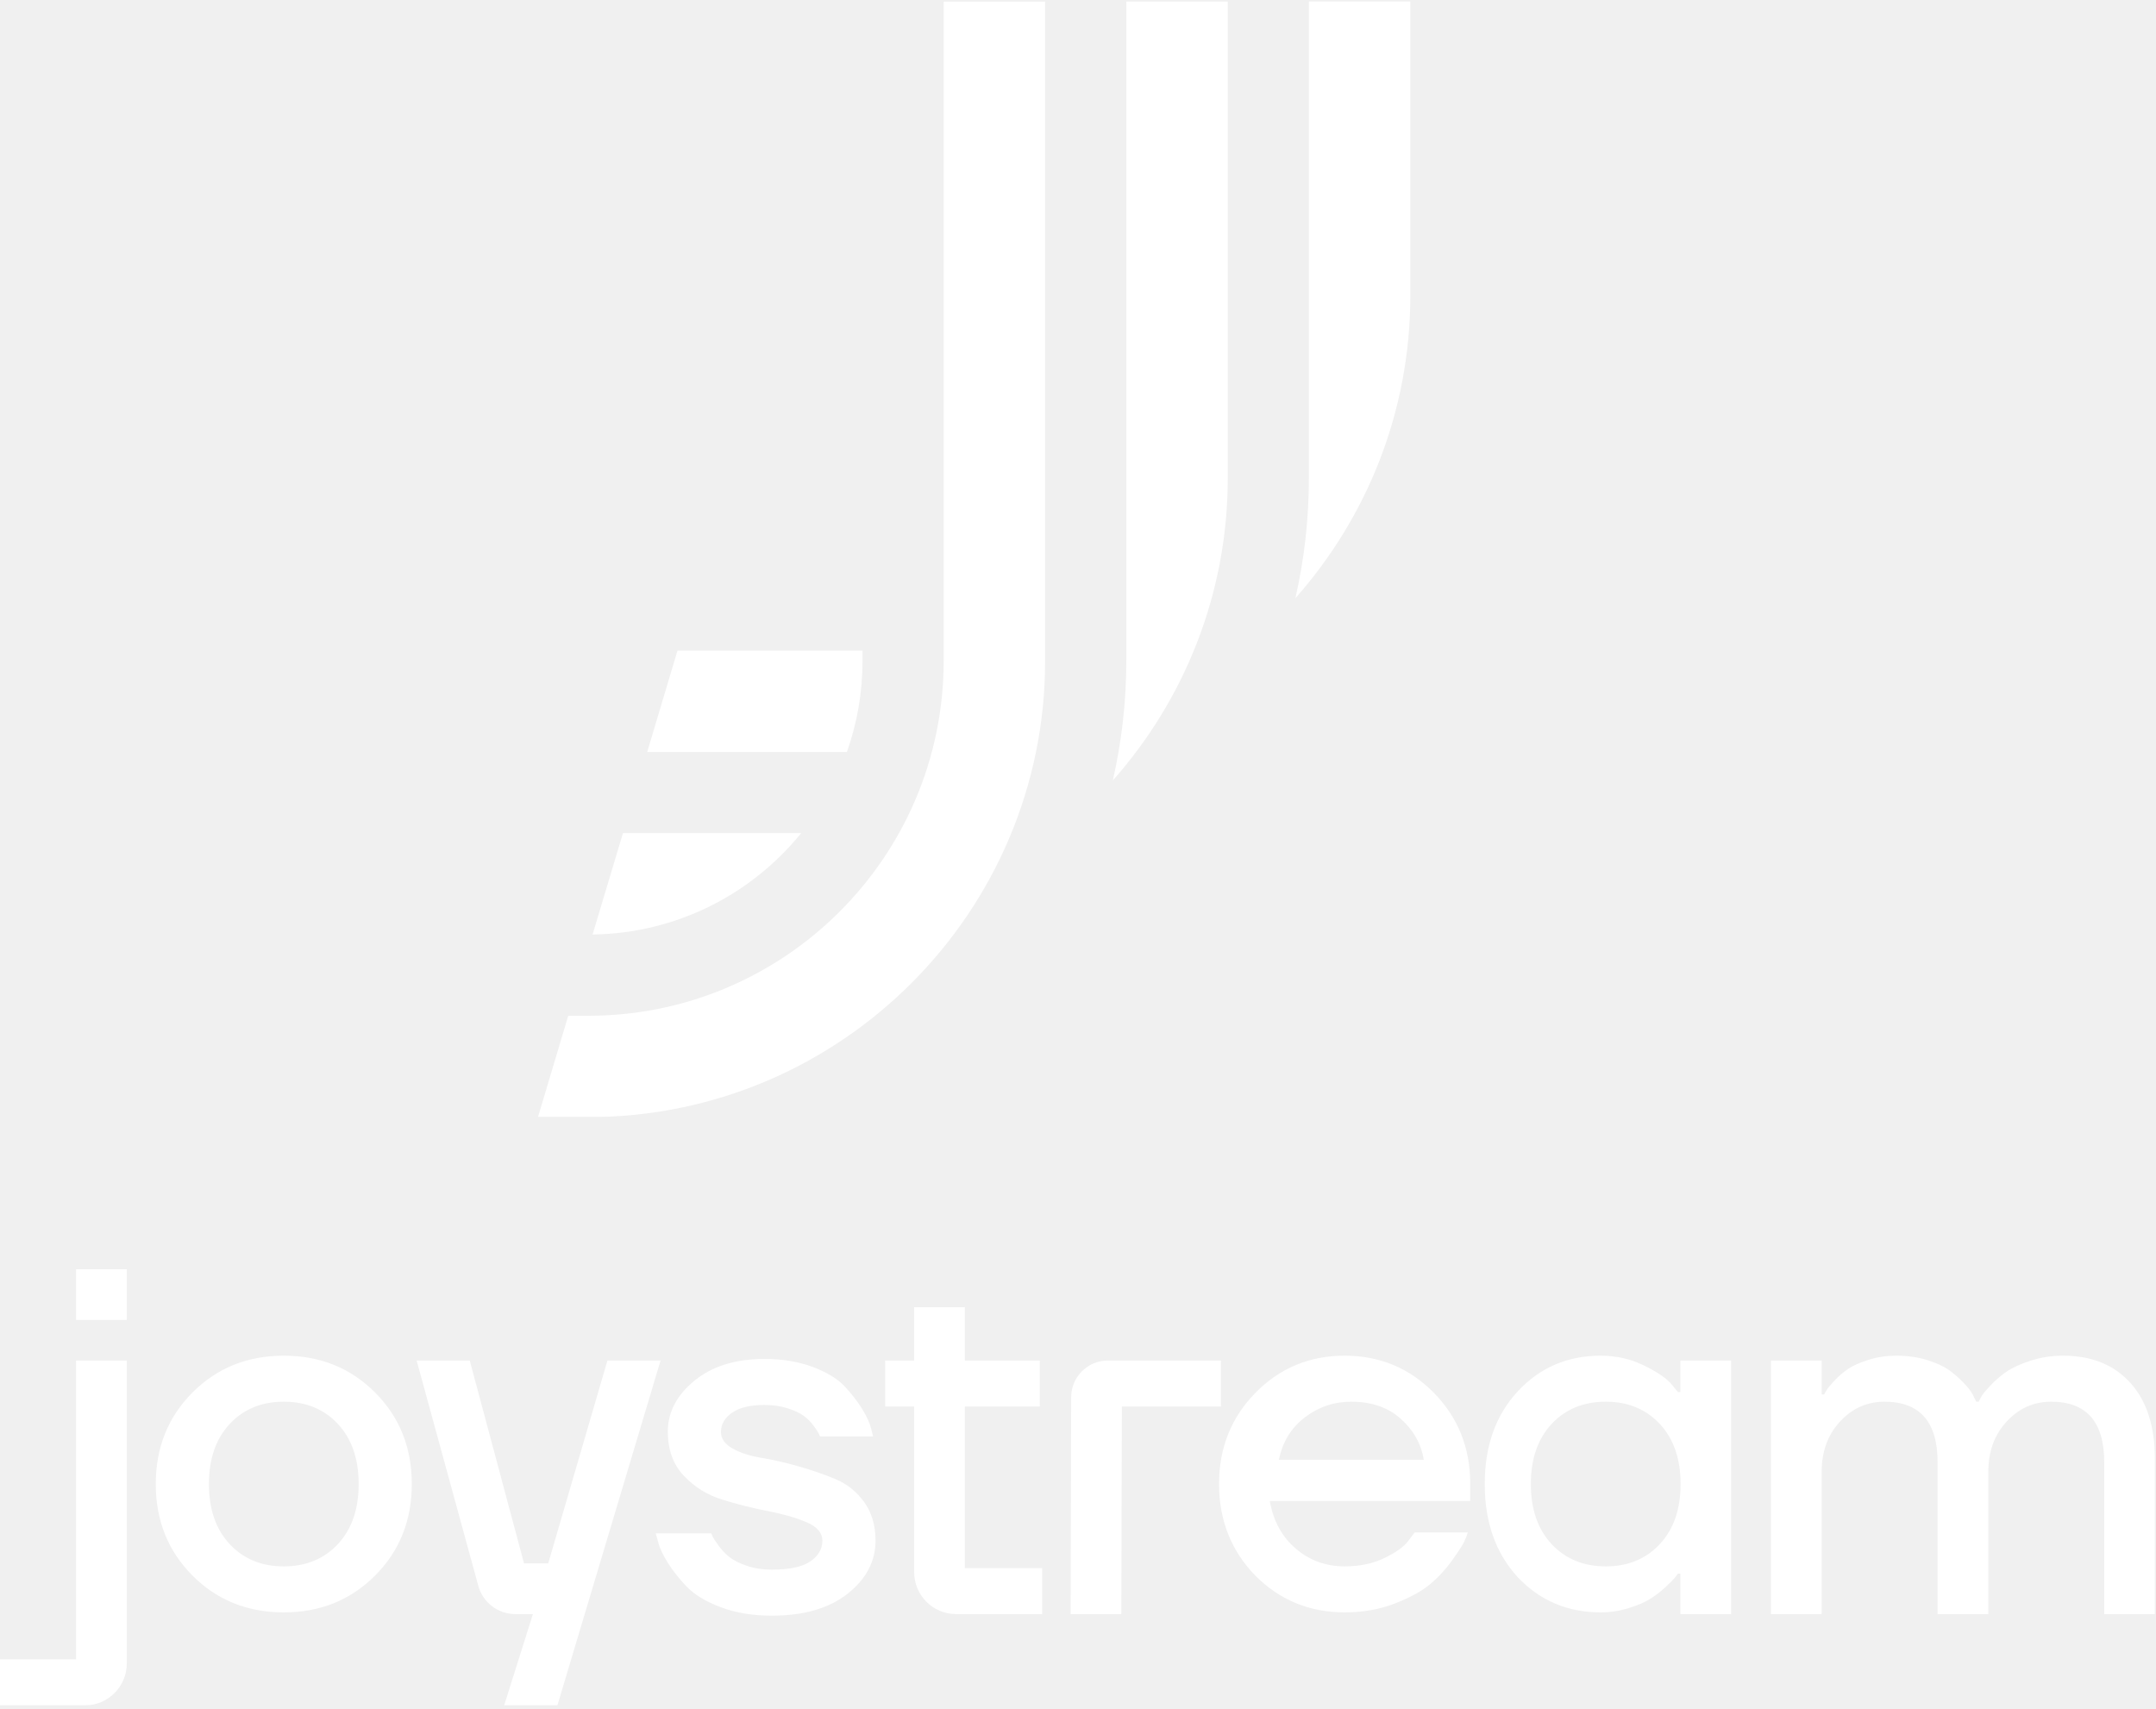
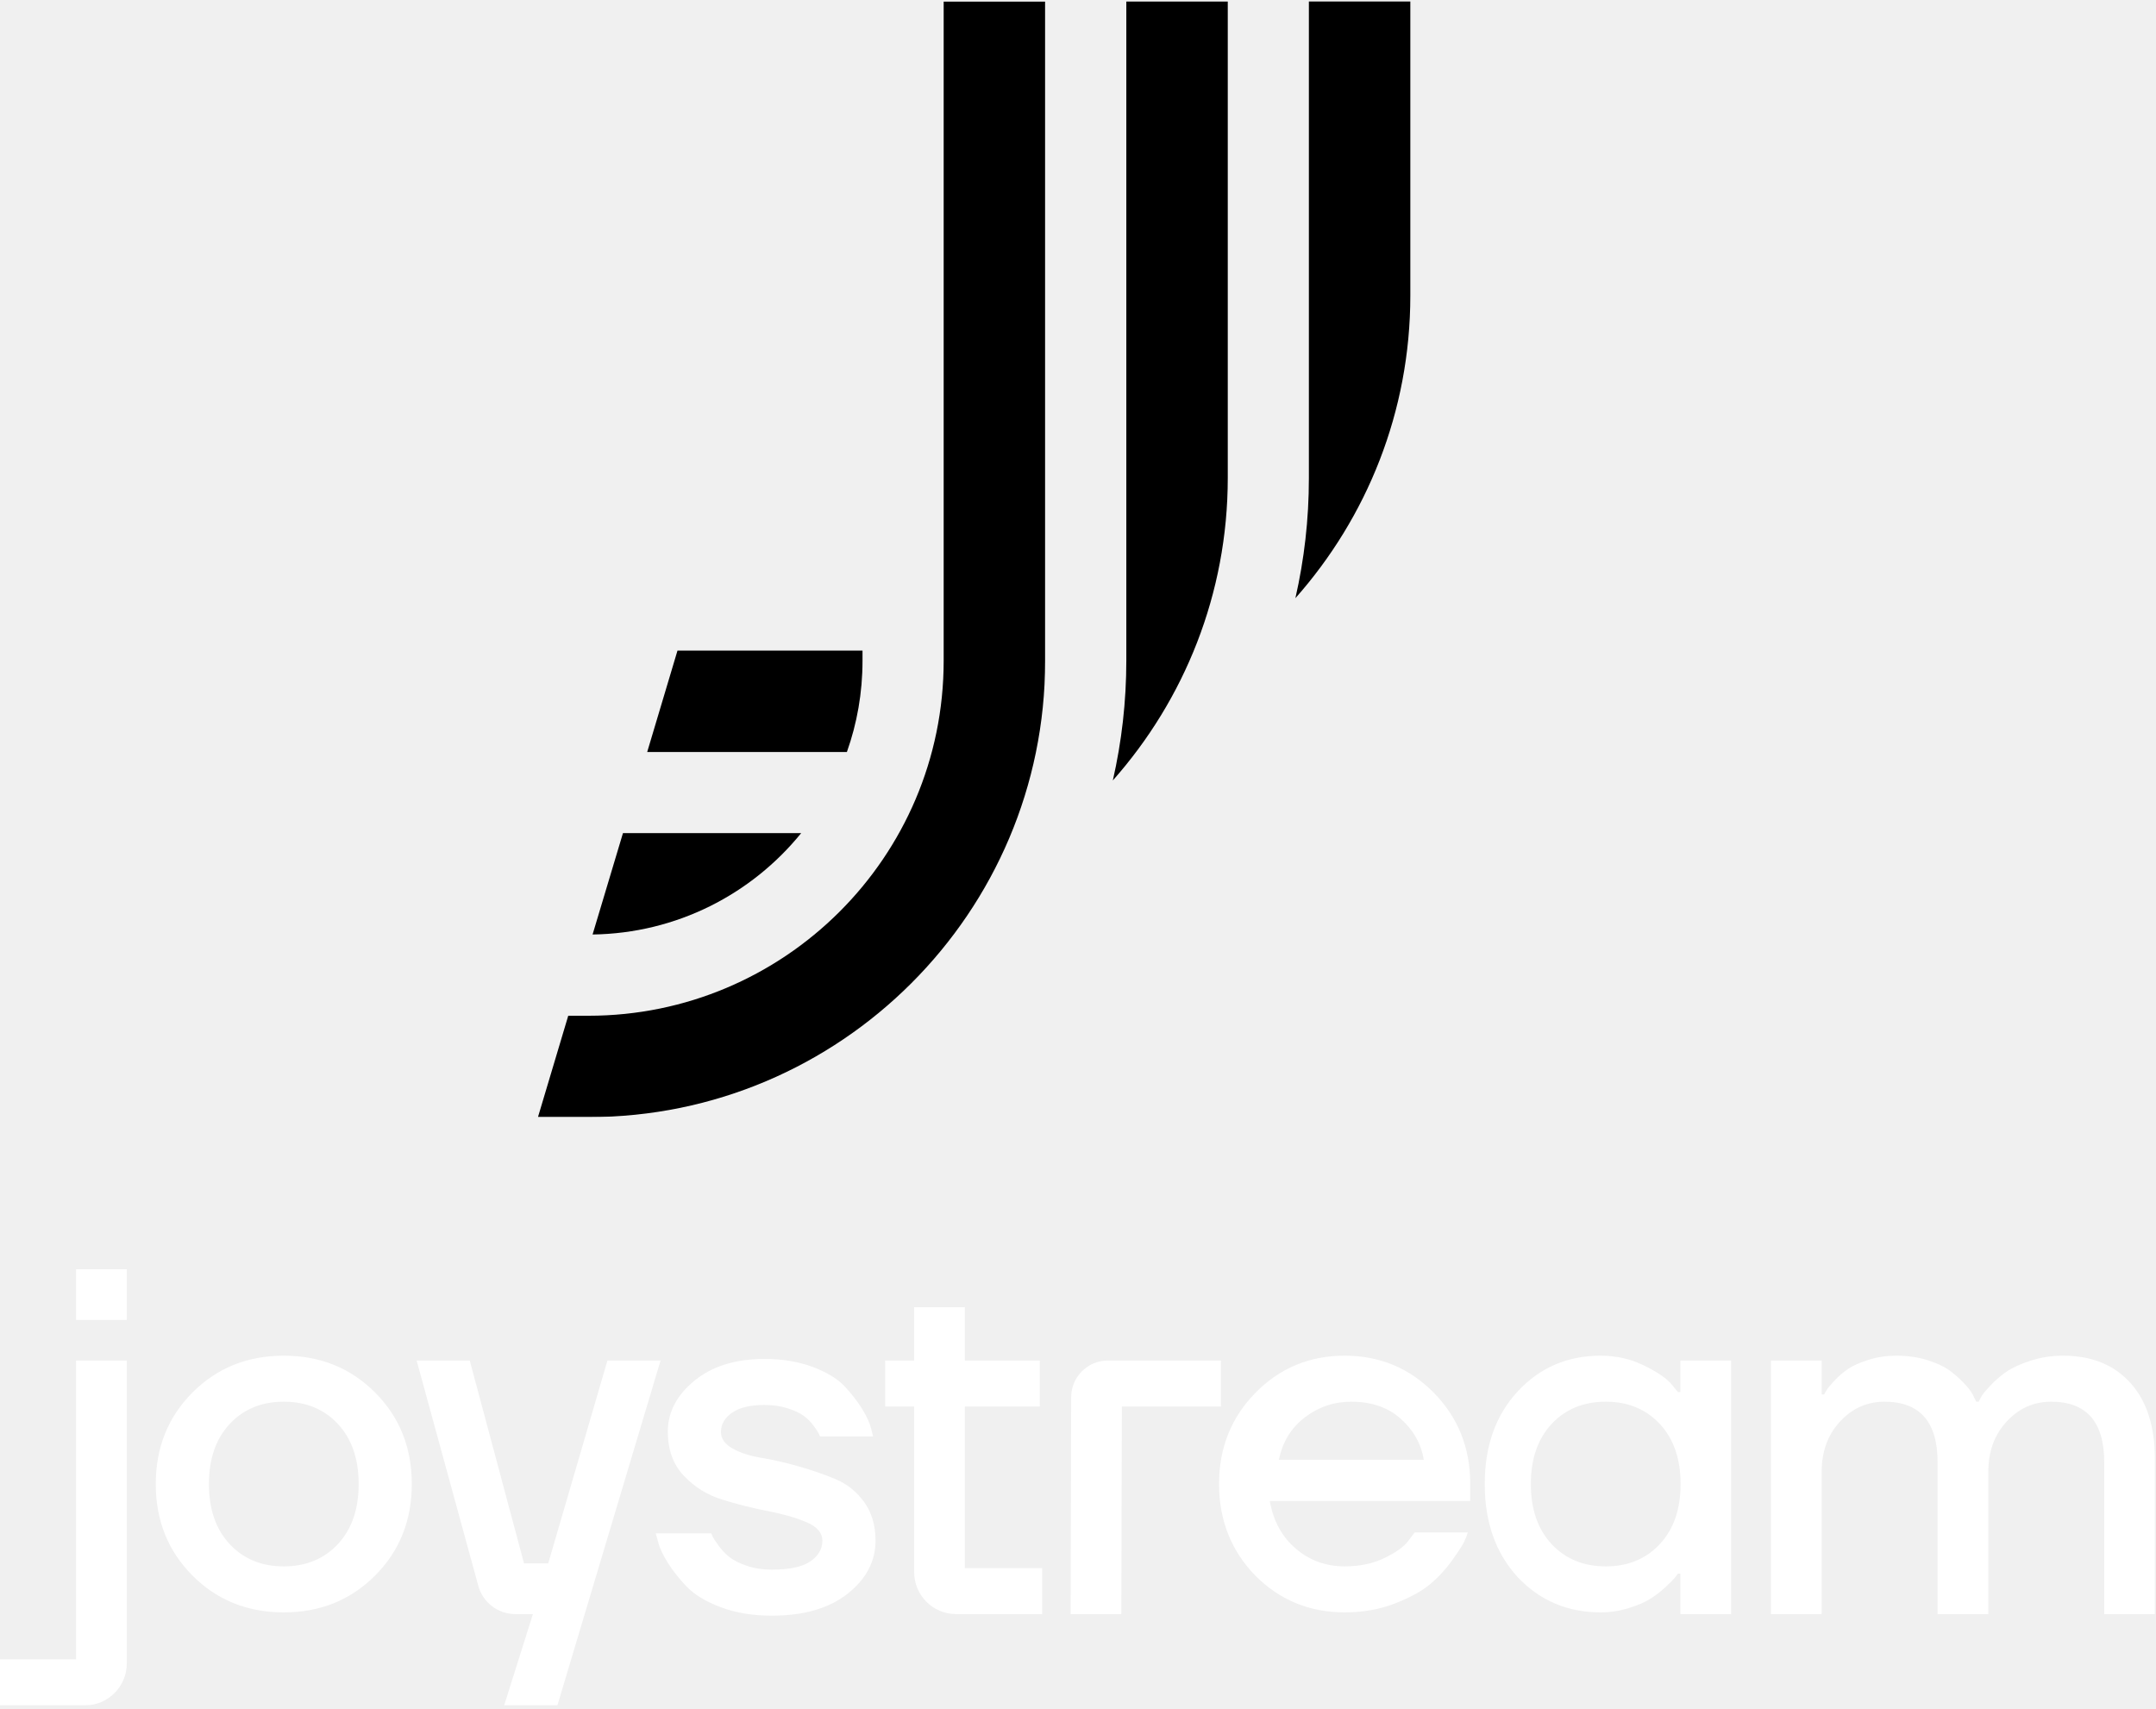
- <svg xmlns="http://www.w3.org/2000/svg" xmlns:xlink="http://www.w3.org/1999/xlink" width="135" height="107" viewBox="0 0 135 107">
+ <svg xmlns="http://www.w3.org/2000/svg" xmlns:xlink="http://www.w3.org/1999/xlink" viewBox="0 0 135 107">
  <defs>
    <polygon id="logo-large-white-a" points=".685 0 32.443 0 32.443 69.87 .685 69.87" />
    <polygon id="logo-large-white-c" points="-33 79.398 101.935 79.398 101.935 106.711 -33 106.711" />
  </defs>
  <g fill="none" fill-rule="evenodd" transform="translate(33 .09)">
-     <path fill="#FFF" d="M37.526.006L43.878.006 43.878 29.838C43.878 37.105 41.153 43.736 36.681 48.786 37.234 46.366 37.526 43.851 37.526 41.272L37.526.006zM17.161 52.086L17.161 52.092C14.071 55.902 9.373 58.362 4.105 58.434L6.007 52.086 17.161 52.086zM21.007 40.656L21.007 41.292C21.007 43.296 20.665 45.216 20.029 47.004L7.525 47.004 9.421 40.656 21.007 40.656zM48.957.004L55.309.004 55.309 18.424C55.309 25.691 52.584 32.322 48.112 37.372 48.665 34.952 48.957 32.437 48.957 29.858L48.957.004z" />
+     <path fill="currentColor" d="M37.526.006L43.878.006 43.878 29.838C43.878 37.105 41.153 43.736 36.681 48.786 37.234 46.366 37.526 43.851 37.526 41.272L37.526.006zM17.161 52.086L17.161 52.092C14.071 55.902 9.373 58.362 4.105 58.434L6.007 52.086 17.161 52.086zM21.007 40.656L21.007 41.292C21.007 43.296 20.665 45.216 20.029 47.004L7.525 47.004 9.421 40.656 21.007 40.656zM48.957.004L55.309.004 55.309 18.424C55.309 25.691 52.584 32.322 48.112 37.372 48.665 34.952 48.957 32.437 48.957 29.858L48.957.004z" />
    <mask id="logo-large-white-b" fill="#fff">
      <use xlink:href="#logo-large-white-a" />
    </mask>
-     <path fill="#FFF" d="M32.443,0 L32.443,41.292 C32.443,57.058 19.61,69.87 3.859,69.87 L0.685,69.87 L2.581,63.522 L3.859,63.522 C16.065,63.522 26.089,53.609 26.089,41.292 L26.089,0 L32.443,0 Z" mask="url(#logo-large-white-b)" />
+     <path fill="currentColor" d="M32.443,0 L32.443,41.292 C32.443,57.058 19.61,69.87 3.859,69.87 L0.685,69.87 L2.581,63.522 L3.859,63.522 C16.065,63.522 26.089,53.609 26.089,41.292 L26.089,0 L32.443,0 Z" mask="url(#logo-large-white-b)" />
    <mask id="logo-large-white-d" fill="#fff">
      <use xlink:href="#logo-large-white-c" />
    </mask>
    <path fill="#FFF" d="M64.156,89.088 C63.289,90.018 62.856,91.272 62.856,92.849 C62.856,94.427 63.289,95.68 64.156,96.611 C65.023,97.541 66.152,98.006 67.544,98.006 C68.935,98.006 70.064,97.541 70.931,96.611 C71.798,95.68 72.232,94.427 72.232,92.849 C72.232,91.272 71.798,90.018 70.931,89.088 C70.064,88.158 68.935,87.693 67.544,87.693 C66.152,87.693 65.023,88.158 64.156,89.088 L64.156,89.088 Z M-28.236,82.574 L-25.06,82.574 L-25.06,79.398 L-28.236,79.398 L-28.236,82.574 Z M77.889,100.994 L77.889,85.114 L81.065,85.114 L81.065,87.238 L81.216,87.238 C81.256,87.177 81.307,87.091 81.368,86.98 C81.428,86.869 81.589,86.671 81.852,86.389 C82.114,86.105 82.401,85.858 82.714,85.645 C83.026,85.433 83.454,85.241 83.999,85.069 C84.543,84.897 85.128,84.811 85.753,84.811 C86.479,84.811 87.15,84.913 87.764,85.114 C88.38,85.317 88.864,85.559 89.216,85.843 C89.569,86.126 89.867,86.404 90.109,86.677 C90.351,86.949 90.512,87.187 90.593,87.389 L90.744,87.693 L90.895,87.693 C90.936,87.612 90.991,87.506 91.062,87.374 C91.132,87.243 91.318,87.015 91.621,86.692 C91.924,86.368 92.256,86.08 92.619,85.827 C92.982,85.575 93.486,85.342 94.132,85.13 C94.777,84.917 95.462,84.811 96.188,84.811 C97.963,84.811 99.364,85.377 100.392,86.51 C101.421,87.642 101.935,89.25 101.935,91.333 L101.935,100.994 L98.759,100.994 L98.759,91.484 C98.759,88.957 97.65,87.693 95.432,87.693 C94.343,87.693 93.416,88.107 92.649,88.936 C91.883,89.765 91.5,90.817 91.5,92.091 L91.5,100.994 L88.324,100.994 L88.324,91.484 C88.324,88.957 87.215,87.693 84.997,87.693 C83.908,87.693 82.981,88.107 82.214,88.936 C81.448,89.765 81.065,90.817 81.065,92.091 L81.065,100.994 L77.889,100.994 Z M62.025,98.673 C60.654,97.177 59.968,95.235 59.968,92.849 C59.968,90.463 60.659,88.527 62.04,87.041 C63.421,85.554 65.15,84.811 67.227,84.811 C68.175,84.811 69.052,85.003 69.859,85.387 C70.665,85.772 71.24,86.146 71.583,86.51 L72.067,87.086 L72.218,87.086 L72.218,85.114 L75.394,85.114 L75.394,100.994 L72.218,100.994 L72.218,98.461 L72.067,98.461 C72.026,98.521 71.961,98.607 71.87,98.719 C71.779,98.83 71.583,99.027 71.28,99.31 C70.978,99.593 70.655,99.841 70.312,100.053 C69.97,100.265 69.516,100.458 68.951,100.63 C68.387,100.801 67.812,100.887 67.227,100.887 C65.15,100.887 63.416,100.149 62.025,98.673 L62.025,98.673 Z M47.08,91.333 L56.154,91.333 C55.992,90.342 55.514,89.487 54.717,88.769 C53.92,88.052 52.887,87.693 51.617,87.693 C50.528,87.693 49.555,88.021 48.698,88.679 C47.841,89.336 47.302,90.221 47.08,91.333 L47.08,91.333 Z M45.601,98.582 C44.089,97.025 43.332,95.114 43.332,92.849 C43.332,90.584 44.094,88.679 45.616,87.131 C47.139,85.585 48.999,84.811 51.197,84.811 C53.394,84.811 55.255,85.585 56.777,87.131 C58.3,88.679 59.061,90.584 59.061,92.849 L59.061,93.911 L46.508,93.911 C46.73,95.165 47.275,96.161 48.142,96.899 C49.009,97.637 50.027,98.006 51.197,98.006 C52.144,98.006 52.981,97.829 53.707,97.475 C54.433,97.121 54.927,96.762 55.189,96.398 L55.582,95.882 L58.91,95.882 C58.869,96.024 58.798,96.206 58.698,96.429 C58.597,96.651 58.34,97.05 57.926,97.627 C57.513,98.203 57.044,98.709 56.52,99.143 C55.996,99.578 55.26,99.977 54.312,100.341 C53.364,100.705 52.326,100.887 51.197,100.887 C48.999,100.887 47.134,100.119 45.601,98.582 L45.601,98.582 Z M37.247,87.996 L37.213,100.994 L34.038,100.994 L34.072,87.414 C34.072,86.144 35.101,85.114 36.371,85.114 L37.247,85.114 L43.448,85.114 L43.448,87.996 L37.247,87.996 Z M22.426,87.996 L22.426,85.114 L24.241,85.114 L24.241,81.778 L27.417,81.778 L27.417,85.114 L32.106,85.114 L32.106,87.996 L27.417,87.996 L27.417,98.113 L32.257,98.113 L32.257,100.994 L26.869,100.994 C25.418,100.994 24.241,99.817 24.241,98.366 L24.241,87.996 L22.426,87.996 Z M8.06,95.936 L11.538,95.936 C11.558,95.997 11.593,96.077 11.644,96.179 C11.694,96.28 11.815,96.462 12.007,96.725 C12.198,96.987 12.42,97.22 12.672,97.422 C12.924,97.624 13.287,97.806 13.761,97.968 C14.235,98.13 14.754,98.211 15.318,98.211 C16.428,98.211 17.234,98.039 17.738,97.695 C18.242,97.351 18.494,96.917 18.494,96.391 C18.494,95.905 18.162,95.521 17.496,95.238 C16.831,94.955 16.024,94.723 15.077,94.541 C14.129,94.359 13.181,94.121 12.234,93.828 C11.286,93.535 10.479,93.034 9.814,92.326 C9.148,91.619 8.816,90.698 8.816,89.566 C8.816,88.353 9.37,87.291 10.479,86.381 C11.588,85.471 13.05,85.016 14.865,85.016 C15.994,85.016 17.002,85.183 17.89,85.517 C18.777,85.85 19.442,86.255 19.886,86.73 C20.33,87.205 20.698,87.68 20.99,88.156 C21.282,88.631 21.469,89.04 21.549,89.384 L21.67,89.869 L18.343,89.869 C18.323,89.809 18.293,89.738 18.252,89.657 C18.212,89.576 18.106,89.419 17.935,89.187 C17.764,88.954 17.562,88.752 17.33,88.58 C17.098,88.409 16.765,88.251 16.332,88.11 C15.898,87.969 15.409,87.898 14.865,87.898 C13.978,87.898 13.302,88.06 12.838,88.383 C12.375,88.707 12.143,89.111 12.143,89.597 C12.143,90.001 12.38,90.339 12.854,90.613 C13.327,90.885 13.927,91.083 14.653,91.204 C15.379,91.325 16.156,91.502 16.982,91.735 C17.809,91.967 18.585,92.235 19.311,92.539 C20.037,92.842 20.637,93.322 21.111,93.979 C21.585,94.637 21.822,95.441 21.822,96.391 C21.822,97.685 21.242,98.792 20.082,99.712 C18.923,100.632 17.335,101.093 15.318,101.093 C14.129,101.093 13.065,100.915 12.128,100.562 C11.19,100.208 10.479,99.778 9.995,99.272 C9.511,98.767 9.113,98.261 8.8,97.756 C8.488,97.25 8.291,96.826 8.211,96.482 L8.06,95.936 Z M-6.912,85.114 L-3.586,85.114 L-0.187,97.818 L1.327,97.818 L5.035,85.114 L8.362,85.114 L1.902,106.711 L-1.432,106.711 L0.369,100.994 L-0.734,100.994 C-1.816,100.994 -2.764,100.271 -3.049,99.228 L-6.912,85.114 Z M-18.618,89.088 C-19.485,90.018 -19.918,91.272 -19.918,92.849 C-19.918,94.427 -19.485,95.68 -18.618,96.611 C-17.751,97.541 -16.622,98.006 -15.23,98.006 C-13.839,98.006 -12.71,97.541 -11.843,96.611 C-10.976,95.68 -10.542,94.427 -10.542,92.849 C-10.542,91.272 -10.976,90.018 -11.843,89.088 C-12.71,88.158 -13.839,87.693 -15.23,87.693 C-16.622,87.693 -17.751,88.158 -18.618,89.088 L-18.618,89.088 Z M-20.947,98.582 C-22.479,97.045 -23.246,95.134 -23.246,92.849 C-23.246,90.564 -22.479,88.653 -20.947,87.116 C-19.414,85.58 -17.509,84.811 -15.23,84.811 C-12.952,84.811 -11.046,85.58 -9.514,87.116 C-7.981,88.653 -7.215,90.564 -7.215,92.849 C-7.215,95.134 -7.981,97.045 -9.514,98.582 C-11.046,100.119 -12.952,100.887 -15.23,100.887 C-17.509,100.887 -19.414,100.119 -20.947,98.582 L-20.947,98.582 Z M-33,106.711 L-33,103.829 L-28.236,103.829 L-28.236,85.114 L-25.06,85.114 L-25.06,104.083 C-25.06,105.534 -26.237,106.711 -27.688,106.711 L-33,106.711 Z" mask="url(#logo-large-white-d)" />
  </g>
</svg>
